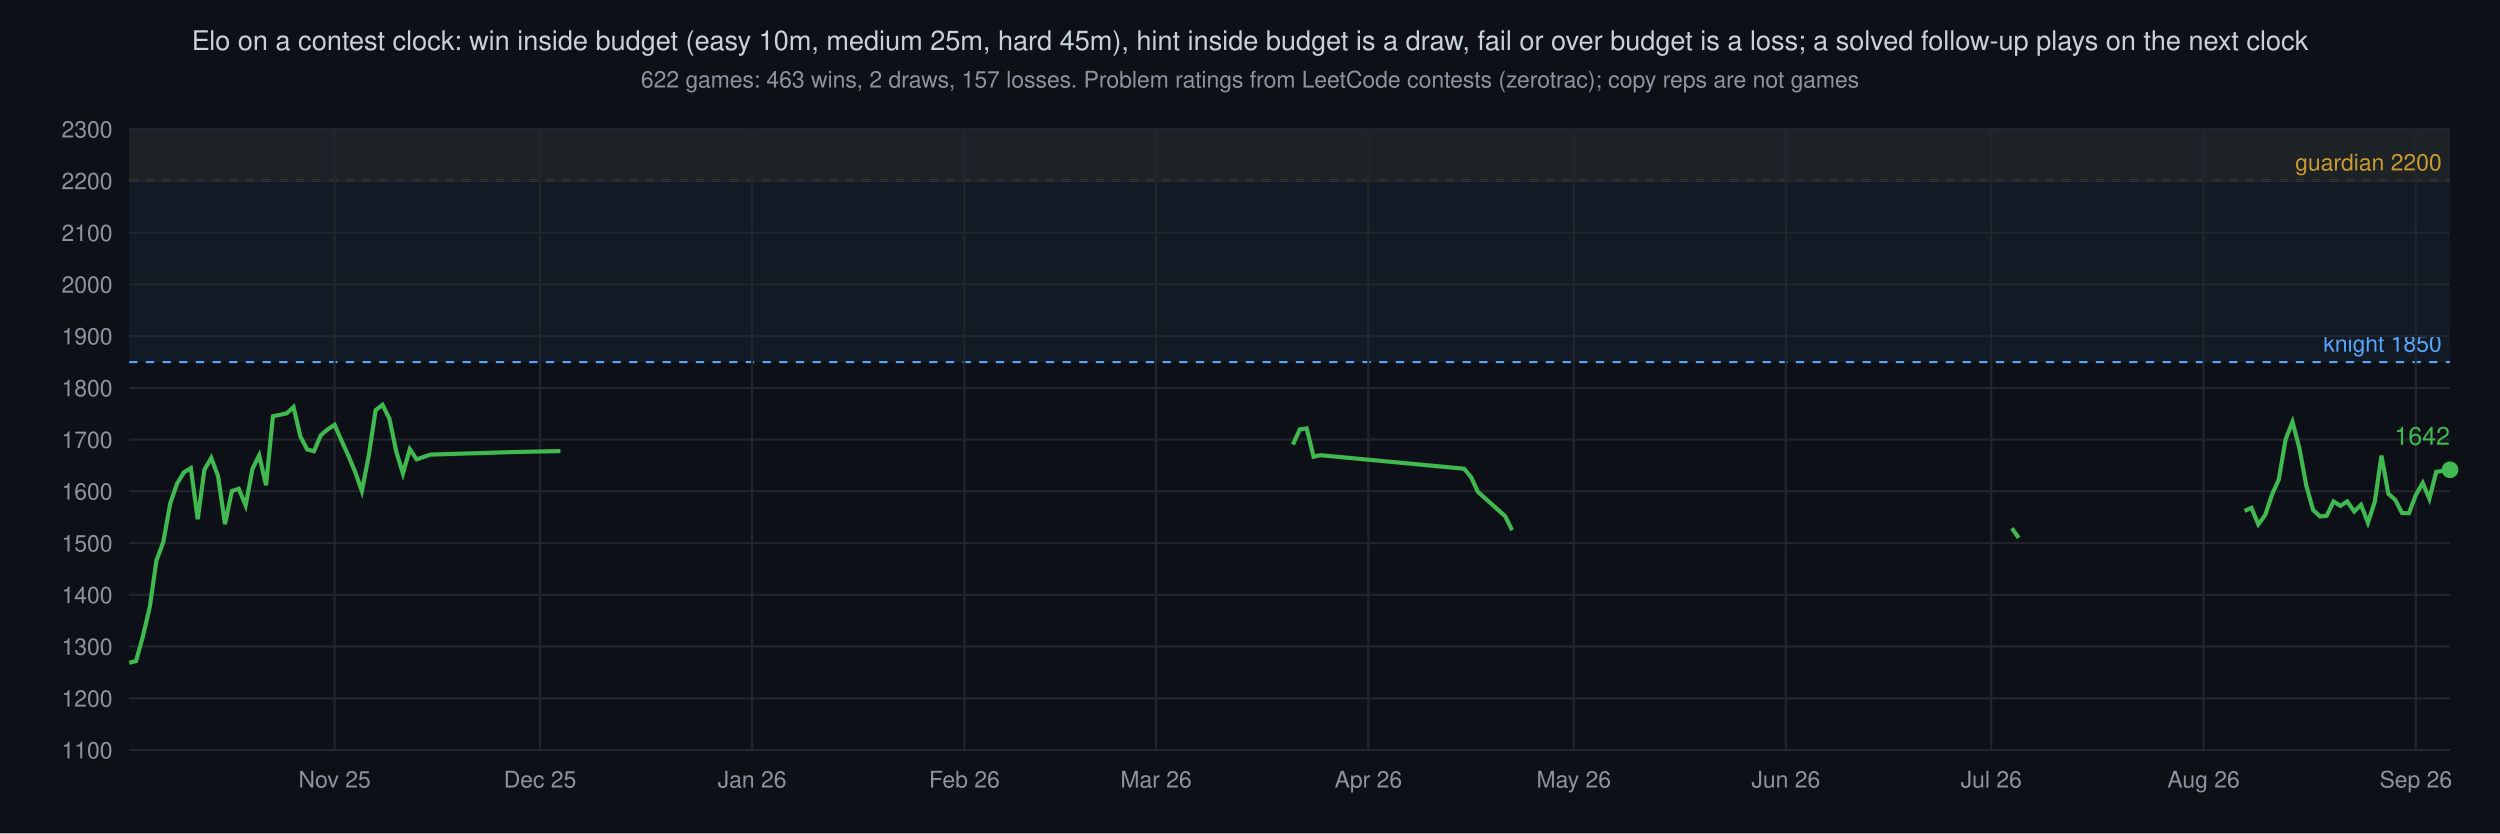
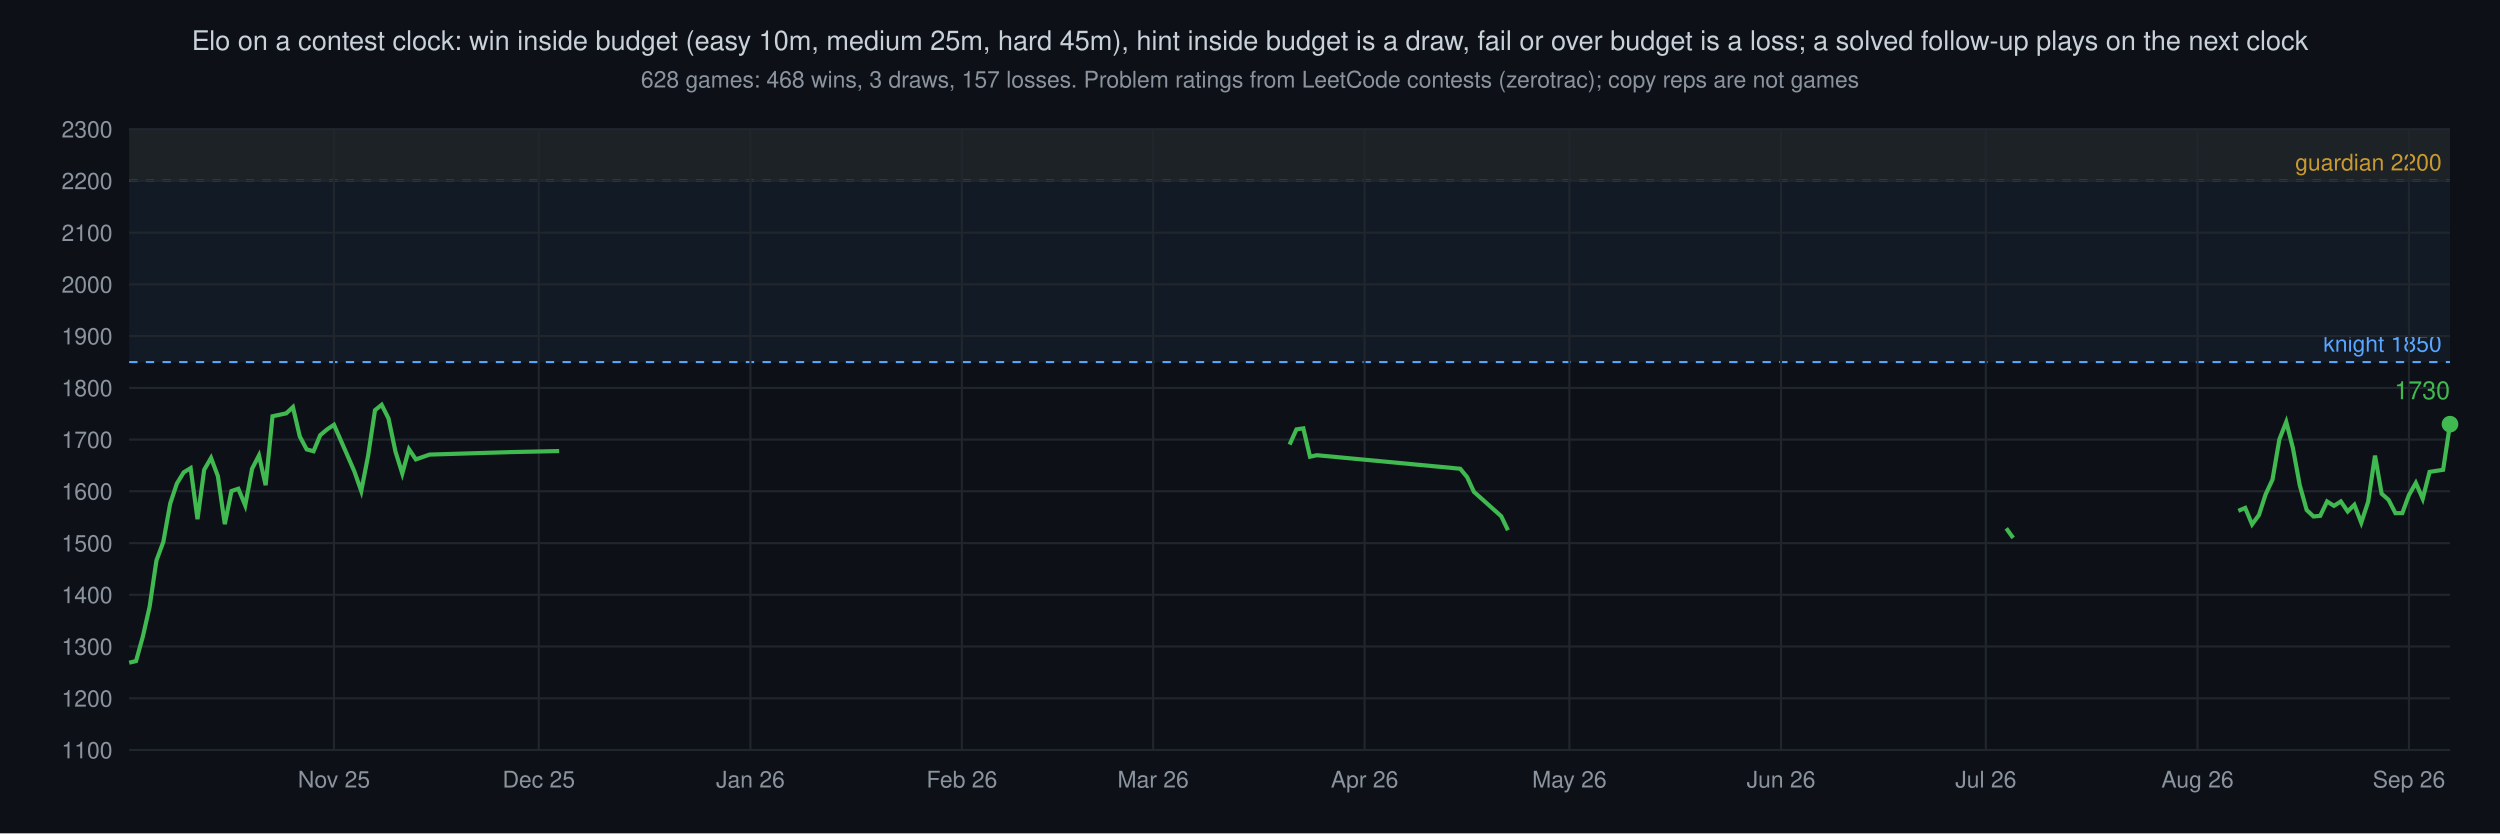
<svg xmlns="http://www.w3.org/2000/svg" viewBox="0 0 1200 400" font-family="Helvetica,sans-serif">
  <rect width="1200" height="400" fill="#0d1117" />
  <text x="600" y="24" text-anchor="middle" font-size="13" fill="#c9d1d9">Elo on a contest clock: win inside budget (easy 10m, medium 25m, hard 45m), hint inside budget is a draw, fail or over budget is a loss; a solved follow-up plays on the next clock</text>
-   <text x="600" y="42" text-anchor="middle" font-size="11" fill="#8b949e">622 games: 463 wins, 2 draws, 157 losses. Problem ratings from LeetCode contests (zerotrac); copy reps are not games</text>
+   <text x="600" y="42" text-anchor="middle" font-size="11" fill="#8b949e">628 games: 468 wins, 3 draws, 157 losses. Problem ratings from LeetCode contests (zerotrac); copy reps are not games</text>
  <rect x="62" y="62" width="1114" height="24.8" fill="#d29922" fill-opacity="0.06" />
  <line x1="62" y1="86.8" x2="1176" y2="86.8" stroke="#d29922" stroke-width="1" stroke-dasharray="4 4" />
  <text x="1172" y="81.8" text-anchor="end" font-size="11" fill="#d29922">guardian 2200</text>
  <rect x="62" y="62" width="1114" height="111.8" fill="#58a6ff" fill-opacity="0.06" />
  <line x1="62" y1="173.8" x2="1176" y2="173.8" stroke="#58a6ff" stroke-width="1" stroke-dasharray="4 4" />
  <text x="1172" y="168.8" text-anchor="end" font-size="11" fill="#58a6ff">knight 1850</text>
  <line x1="62" y1="360.0" x2="1176" y2="360.0" stroke="#21262d" stroke-width="1" />
  <text x="54" y="364.0" text-anchor="end" font-size="11" fill="#8b949e">1100</text>
  <line x1="62" y1="335.2" x2="1176" y2="335.2" stroke="#21262d" stroke-width="1" />
  <text x="54" y="339.2" text-anchor="end" font-size="11" fill="#8b949e">1200</text>
  <line x1="62" y1="310.3" x2="1176" y2="310.3" stroke="#21262d" stroke-width="1" />
  <text x="54" y="314.3" text-anchor="end" font-size="11" fill="#8b949e">1300</text>
  <line x1="62" y1="285.5" x2="1176" y2="285.5" stroke="#21262d" stroke-width="1" />
  <text x="54" y="289.5" text-anchor="end" font-size="11" fill="#8b949e">1400</text>
  <line x1="62" y1="260.7" x2="1176" y2="260.7" stroke="#21262d" stroke-width="1" />
  <text x="54" y="264.7" text-anchor="end" font-size="11" fill="#8b949e">1500</text>
  <line x1="62" y1="235.8" x2="1176" y2="235.8" stroke="#21262d" stroke-width="1" />
  <text x="54" y="239.8" text-anchor="end" font-size="11" fill="#8b949e">1600</text>
  <line x1="62" y1="211.0" x2="1176" y2="211.0" stroke="#21262d" stroke-width="1" />
  <text x="54" y="215.0" text-anchor="end" font-size="11" fill="#8b949e">1700</text>
  <line x1="62" y1="186.2" x2="1176" y2="186.2" stroke="#21262d" stroke-width="1" />
  <text x="54" y="190.2" text-anchor="end" font-size="11" fill="#8b949e">1800</text>
  <line x1="62" y1="161.3" x2="1176" y2="161.3" stroke="#21262d" stroke-width="1" />
  <text x="54" y="165.3" text-anchor="end" font-size="11" fill="#8b949e">1900</text>
  <line x1="62" y1="136.5" x2="1176" y2="136.5" stroke="#21262d" stroke-width="1" />
  <text x="54" y="140.5" text-anchor="end" font-size="11" fill="#8b949e">2000</text>
  <line x1="62" y1="111.7" x2="1176" y2="111.7" stroke="#21262d" stroke-width="1" />
  <text x="54" y="115.7" text-anchor="end" font-size="11" fill="#8b949e">2100</text>
  <line x1="62" y1="86.8" x2="1176" y2="86.8" stroke="#21262d" stroke-width="1" />
  <text x="54" y="90.8" text-anchor="end" font-size="11" fill="#8b949e">2200</text>
  <line x1="62" y1="62.0" x2="1176" y2="62.0" stroke="#21262d" stroke-width="1" />
  <text x="54" y="66.0" text-anchor="end" font-size="11" fill="#8b949e">2300</text>
-   <line x1="160.6" y1="62" x2="160.6" y2="360" stroke="#21262d" stroke-width="1" />
-   <text x="160.6" y="378" text-anchor="middle" font-size="11" fill="#8b949e">Nov 25</text>
-   <line x1="259.2" y1="62" x2="259.2" y2="360" stroke="#21262d" stroke-width="1" />
-   <text x="259.2" y="378" text-anchor="middle" font-size="11" fill="#8b949e">Dec 25</text>
-   <line x1="361.0" y1="62" x2="361.0" y2="360" stroke="#21262d" stroke-width="1" />
-   <text x="361.0" y="378" text-anchor="middle" font-size="11" fill="#8b949e">Jan 26</text>
-   <line x1="462.9" y1="62" x2="462.9" y2="360" stroke="#21262d" stroke-width="1" />
-   <text x="462.9" y="378" text-anchor="middle" font-size="11" fill="#8b949e">Feb 26</text>
-   <line x1="554.9" y1="62" x2="554.9" y2="360" stroke="#21262d" stroke-width="1" />
-   <text x="554.9" y="378" text-anchor="middle" font-size="11" fill="#8b949e">Mar 26</text>
-   <line x1="656.8" y1="62" x2="656.8" y2="360" stroke="#21262d" stroke-width="1" />
-   <text x="656.8" y="378" text-anchor="middle" font-size="11" fill="#8b949e">Apr 26</text>
-   <line x1="755.4" y1="62" x2="755.4" y2="360" stroke="#21262d" stroke-width="1" />
-   <text x="755.4" y="378" text-anchor="middle" font-size="11" fill="#8b949e">May 26</text>
-   <line x1="857.2" y1="62" x2="857.2" y2="360" stroke="#21262d" stroke-width="1" />
-   <text x="857.2" y="378" text-anchor="middle" font-size="11" fill="#8b949e">Jun 26</text>
-   <line x1="955.8" y1="62" x2="955.8" y2="360" stroke="#21262d" stroke-width="1" />
-   <text x="955.8" y="378" text-anchor="middle" font-size="11" fill="#8b949e">Jul 26</text>
-   <line x1="1057.7" y1="62" x2="1057.7" y2="360" stroke="#21262d" stroke-width="1" />
-   <text x="1057.7" y="378" text-anchor="middle" font-size="11" fill="#8b949e">Aug 26</text>
-   <line x1="1159.6" y1="62" x2="1159.6" y2="360" stroke="#21262d" stroke-width="1" />
-   <text x="1159.6" y="378" text-anchor="middle" font-size="11" fill="#8b949e">Sep 26</text>
-   <polyline points="62.0,318.1 65.3,317.3 68.6,305.4 71.9,291.3 75.1,269.0 78.4,260.1 81.7,241.7 85.0,232.1 88.3,226.7 91.6,224.7 94.9,249.2 98.1,225.5 101.4,219.8 104.7,228.6 108.0,251.6 111.3,235.7 114.6,234.6 117.9,242.6 121.2,225.0 124.4,218.6 127.7,232.9 131.0,199.8 137.6,198.4 140.9,195.4 144.2,209.5 147.4,215.7 150.7,216.6 154.0,208.9 157.3,206.1 160.6,203.9 163.9,211.4 167.2,218.7 170.4,226.3 173.7,235.7 177.0,218.7 180.3,196.9 183.6,194.3 186.9,200.9 190.2,216.7 193.4,227.3 196.7,215.6 200.0,220.5 206.6,218.2 246.0,217.0 269.0,216.5" fill="none" stroke="#3fb950" stroke-width="2" />
-   <polyline points="620.6,213.4 623.9,206.1 627.2,205.6 630.5,219.2 633.8,218.5 702.8,225.0 706.1,229.0 709.4,236.1 722.5,247.8 725.8,254.5" fill="none" stroke="#3fb950" stroke-width="2" />
-   <polyline points="965.7,253.6 969.0,258.2" fill="none" stroke="#3fb950" stroke-width="2" />
-   <polyline points="1077.4,245.2 1080.7,243.8 1084.0,251.7 1087.3,247.2 1090.6,237.3 1093.8,230.2 1097.1,210.9 1100.4,202.5 1103.7,215.1 1107.0,233.0 1110.3,244.8 1113.6,247.9 1116.8,247.6 1120.1,240.7 1123.4,242.8 1126.7,240.7 1130.0,245.5 1133.3,242.3 1136.6,250.9 1139.9,240.9 1143.1,218.7 1146.4,237.0 1149.7,239.9 1153.0,246.3 1156.3,246.3 1159.6,237.6 1162.9,231.8 1166.1,239.4 1169.4,226.5 1176.0,225.5" fill="none" stroke="#3fb950" stroke-width="2" />
-   <circle cx="1176.0" cy="225.5" r="4" fill="#3fb950" />
-   <text x="1176.0" y="213.5" text-anchor="end" font-size="12" fill="#3fb950">1642</text>
+   <line x1="160.3" y1="62" x2="160.3" y2="360" stroke="#21262d" stroke-width="1" />
+   <text x="160.3" y="378" text-anchor="middle" font-size="11" fill="#8b949e">Nov 25</text>
+   <line x1="258.6" y1="62" x2="258.6" y2="360" stroke="#21262d" stroke-width="1" />
+   <text x="258.6" y="378" text-anchor="middle" font-size="11" fill="#8b949e">Dec 25</text>
+   <line x1="360.2" y1="62" x2="360.2" y2="360" stroke="#21262d" stroke-width="1" />
+   <text x="360.2" y="378" text-anchor="middle" font-size="11" fill="#8b949e">Jan 26</text>
+   <line x1="461.7" y1="62" x2="461.7" y2="360" stroke="#21262d" stroke-width="1" />
+   <text x="461.7" y="378" text-anchor="middle" font-size="11" fill="#8b949e">Feb 26</text>
+   <line x1="553.5" y1="62" x2="553.5" y2="360" stroke="#21262d" stroke-width="1" />
+   <text x="553.5" y="378" text-anchor="middle" font-size="11" fill="#8b949e">Mar 26</text>
+   <line x1="655.0" y1="62" x2="655.0" y2="360" stroke="#21262d" stroke-width="1" />
+   <text x="655.0" y="378" text-anchor="middle" font-size="11" fill="#8b949e">Apr 26</text>
+   <line x1="753.3" y1="62" x2="753.3" y2="360" stroke="#21262d" stroke-width="1" />
+   <text x="753.3" y="378" text-anchor="middle" font-size="11" fill="#8b949e">May 26</text>
+   <line x1="854.9" y1="62" x2="854.9" y2="360" stroke="#21262d" stroke-width="1" />
+   <text x="854.9" y="378" text-anchor="middle" font-size="11" fill="#8b949e">Jun 26</text>
+   <line x1="953.2" y1="62" x2="953.2" y2="360" stroke="#21262d" stroke-width="1" />
+   <text x="953.2" y="378" text-anchor="middle" font-size="11" fill="#8b949e">Jul 26</text>
+   <line x1="1054.8" y1="62" x2="1054.8" y2="360" stroke="#21262d" stroke-width="1" />
+   <text x="1054.8" y="378" text-anchor="middle" font-size="11" fill="#8b949e">Aug 26</text>
+   <line x1="1156.3" y1="62" x2="1156.3" y2="360" stroke="#21262d" stroke-width="1" />
+   <text x="1156.3" y="378" text-anchor="middle" font-size="11" fill="#8b949e">Sep 26</text>
+   <polyline points="62.0,318.1 65.3,317.3 68.6,305.4 71.8,291.3 75.1,269.0 78.4,260.1 81.7,241.7 84.9,232.1 88.2,226.7 91.5,224.7 94.8,249.2 98.0,225.5 101.3,219.8 104.6,228.6 107.9,251.6 111.1,235.7 114.4,234.6 117.7,242.6 121.0,225.0 124.3,218.6 127.5,232.9 130.8,199.8 137.4,198.4 140.6,195.4 143.9,209.5 147.2,215.7 150.5,216.6 153.7,208.9 157.0,206.1 160.3,203.9 163.6,211.4 166.8,218.7 170.1,226.3 173.4,235.7 176.7,218.7 180.0,196.9 183.2,194.3 186.5,200.9 189.8,216.7 193.1,227.3 196.3,215.6 199.6,220.5 206.2,218.2 245.5,217.0 268.4,216.5" fill="none" stroke="#3fb950" stroke-width="2" />
+   <polyline points="619.0,213.4 622.3,206.1 625.6,205.6 628.8,219.2 632.1,218.5 700.9,225.0 704.2,229.0 707.5,236.1 720.6,247.8 723.8,254.5" fill="none" stroke="#3fb950" stroke-width="2" />
+   <polyline points="963.0,253.6 966.3,258.2" fill="none" stroke="#3fb950" stroke-width="2" />
+   <polyline points="1074.4,245.2 1077.7,243.8 1081.0,251.7 1084.3,247.2 1087.5,237.3 1090.8,230.2 1094.1,210.9 1097.4,202.5 1100.6,215.1 1103.9,233.0 1107.2,244.8 1110.5,247.9 1113.7,247.6 1117.0,240.7 1120.3,242.8 1123.6,240.7 1126.9,245.5 1130.1,242.3 1133.4,250.9 1136.7,240.9 1140.0,218.7 1143.2,237.0 1146.5,239.9 1149.8,246.3 1153.1,246.3 1156.3,237.6 1159.6,231.8 1162.9,239.4 1166.2,226.5 1172.7,225.5 1176.0,203.6" fill="none" stroke="#3fb950" stroke-width="2" />
+   <circle cx="1176.0" cy="203.6" r="4" fill="#3fb950" />
+   <text x="1176.0" y="191.6" text-anchor="end" font-size="12" fill="#3fb950">1730</text>
</svg>
